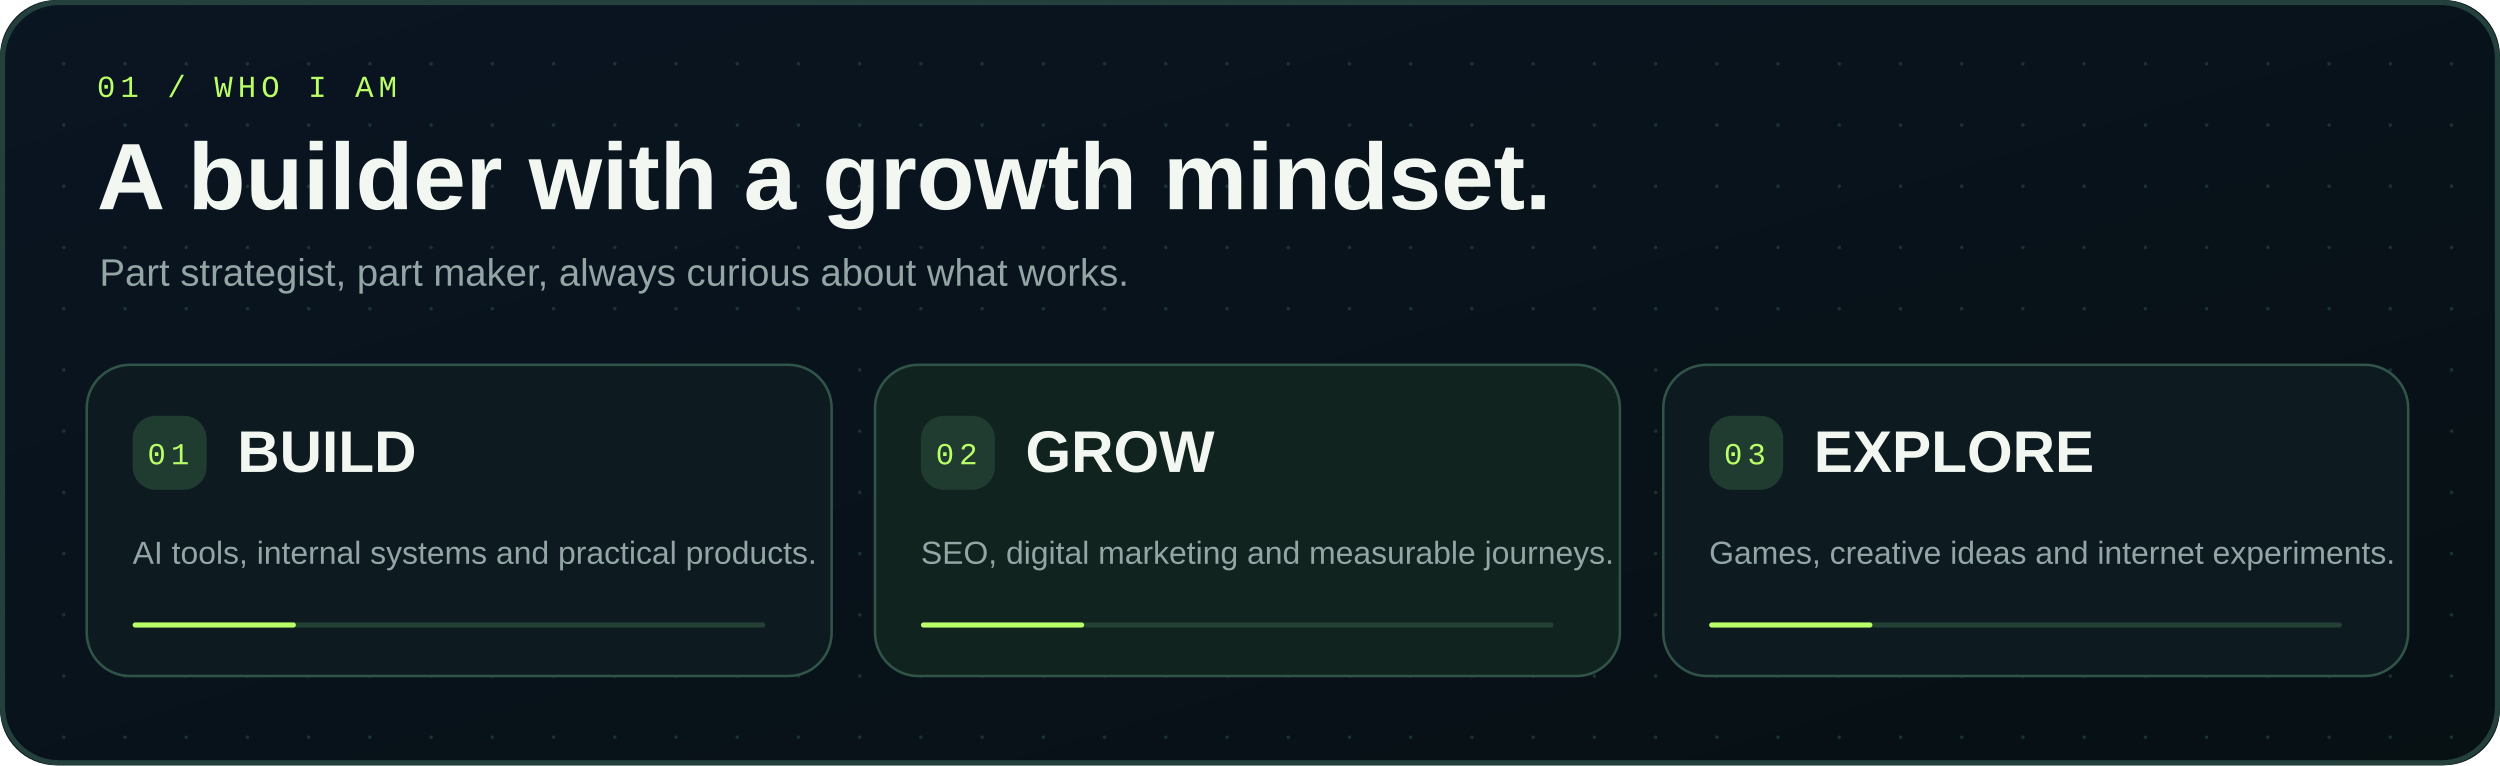
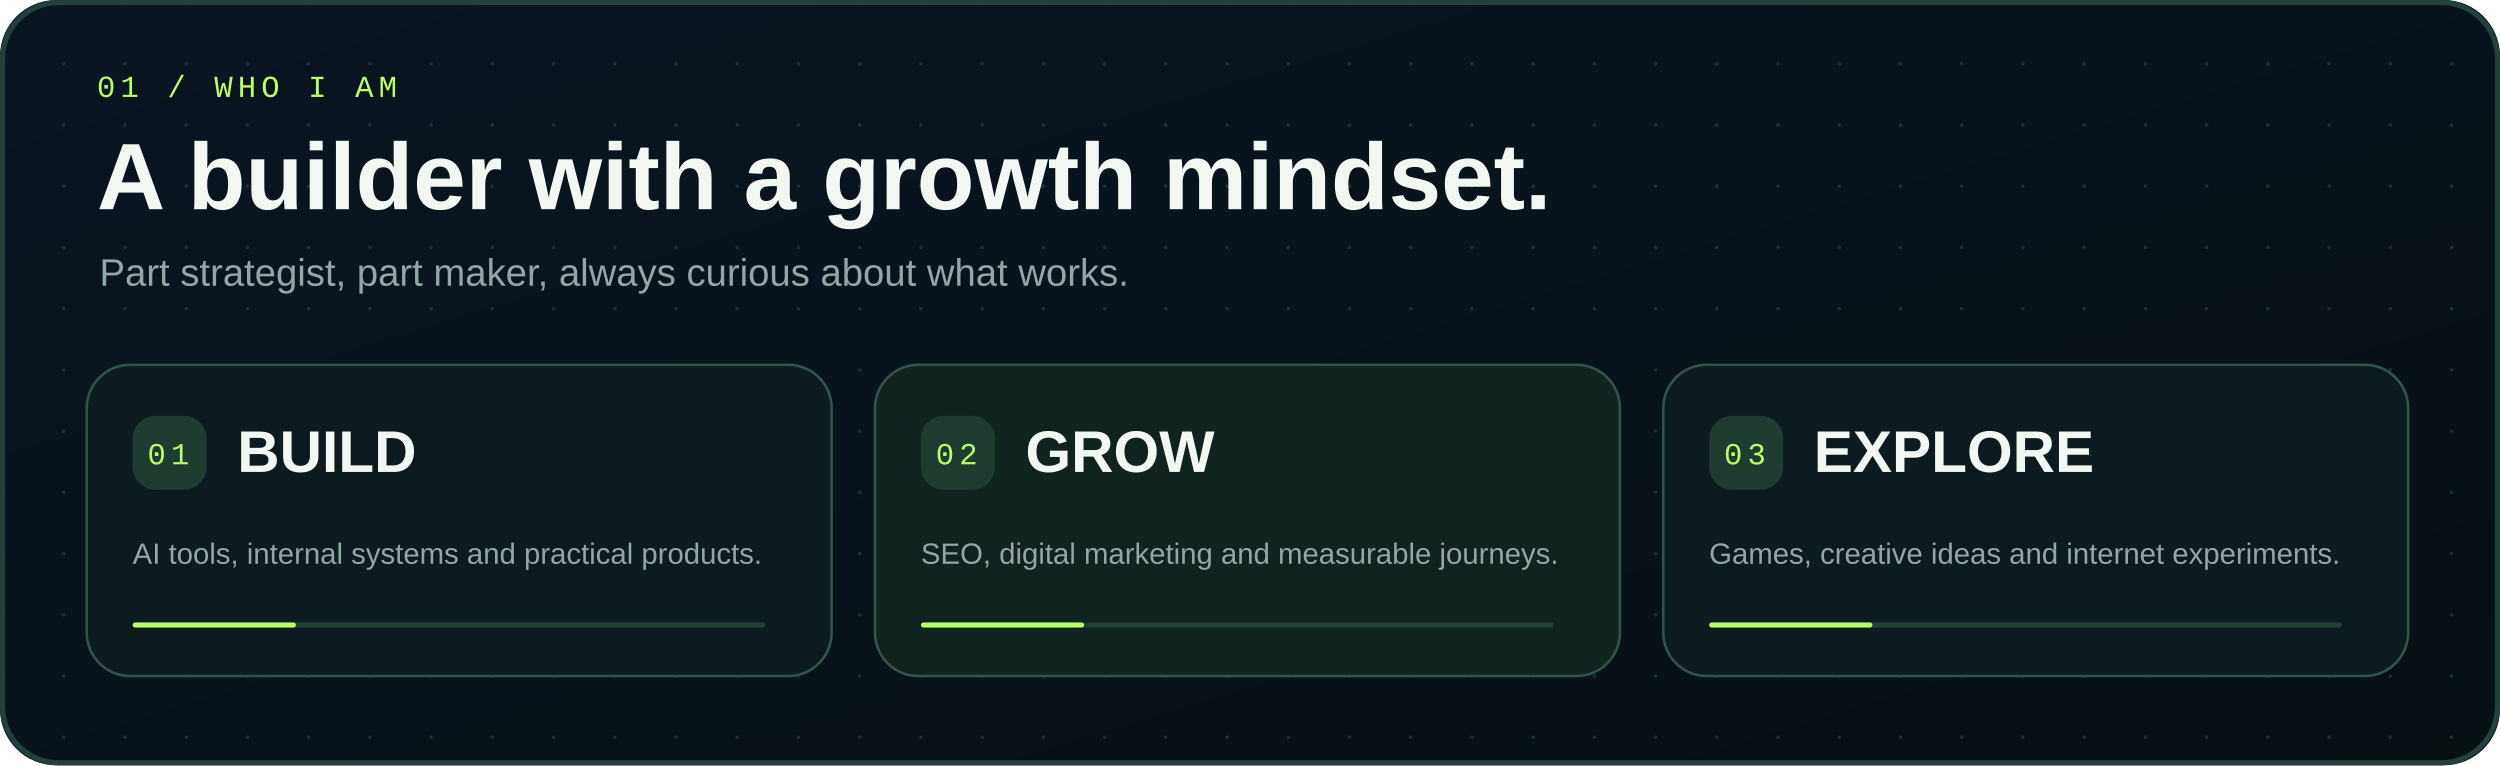
<svg xmlns="http://www.w3.org/2000/svg" width="980" height="300" viewBox="0 0 980 300" role="img" aria-labelledby="t d">
  <defs>
    <linearGradient id="panel" x2="1" y2="1">
      <stop stop-color="#0A1522" />
      <stop offset="1" stop-color="#071013" />
    </linearGradient>
    <linearGradient id="edge" x2="1" y2="0">
      <stop stop-color="#BAFF68" />
      <stop offset=".56" stop-color="#6EF1DF" />
      <stop offset="1" stop-color="#3E777F" />
    </linearGradient>
    <linearGradient id="fade" x1="0" y1="0" x2="0" y2="1">
      <stop stop-color="#071013" stop-opacity="0" />
      <stop offset="1" stop-color="#071013" />
    </linearGradient>
    <pattern id="dots" width="24" height="24" patternUnits="userSpaceOnUse">
      <circle cx="1" cy="1" r=".7" fill="#24433F" opacity=".65" />
    </pattern>
    <clipPath id="frame">
      <rect x="1" y="1" width="978" height="298" rx="22" />
    </clipPath>
  </defs>
  <style>
text{font-family:Arial,Helvetica,sans-serif}
.mono{font-family:'Courier New',monospace;letter-spacing:2px}
.white{fill:#F2F8F1}.mute{fill:#93A5A5}.lime{fill:#BAFF68}.aqua{fill:#6EF1DF}
.fine{stroke:#244039;stroke-width:1;fill:none}
.pulse{animation:pulse 3s ease-in-out infinite}
.rise{animation:rise 1.5s both}
.bob{animation:bob 5s ease-in-out infinite}
.spin{transform-origin:center;animation:spin 36s linear infinite}
.glow{animation:glow 4s ease-in-out infinite}
@keyframes pulse{50%{opacity:.4}}
@keyframes rise{0%{opacity:0;transform:translateY(15px)}100%{opacity:1;transform:translateY(0)}}
@keyframes bob{50%{transform:translateY(-10px)}}
@keyframes spin{100%{transform:rotate(360deg)}}
@keyframes glow{50%{opacity:.55}}
@media(prefers-reduced-motion:reduce){*,*::before,*::after{animation:none!important;transition:none!important}}
</style>
  <rect width="980" height="300" rx="22" fill="url(#panel)" />
  <rect x="1" y="1" width="978" height="298" rx="22" fill="none" stroke="#23403D" stroke-width="2" />
  <g clip-path="url(#frame)">
    <rect width="980" height="300" fill="url(#dots)" />
  </g>
  <text x="38" y="38" class="mono lime" font-size="12">01 / WHO I AM</text>
  <text x="38" y="82" class="white" font-size="37" font-weight="900">A builder with a growth mindset.</text>
  <text x="39" y="112" class="mute" font-size="15">Part strategist, part maker, always curious about what works.</text>
  <rect x="34" y="143" width="292" height="122" rx="17" fill="#0D1B21" stroke="#315448" />
  <rect x="52" y="163" width="29" height="29" rx="9" fill="#203C31" />
  <text x="66" y="182" font-size="12" class="mono lime" text-anchor="middle">01</text>
  <text x="93" y="185" class="white" font-size="23" font-weight="800">BUILD</text>
-   <text x="52" y="221" class="mute" font-size="12.5">AI tools, internal systems and practical products.</text>
+   <text x="52" y="221" class="mute" font-size="11.5">AI tools, internal systems and practical products.</text>
  <rect x="52" y="244" width="248" height="2" rx="1" fill="#244035" />
  <rect x="52" y="244" width="64" height="2" rx="1" fill="#BAFF68">
    <animate attributeName="width" values="45;248;45" dur="4s" repeatCount="indefinite" />
  </rect>
  <rect x="343" y="143" width="292" height="122" rx="17" fill="#10231E" stroke="#315448" />
  <rect x="361" y="163" width="29" height="29" rx="9" fill="#203C31" />
  <text x="375" y="182" font-size="12" class="mono lime" text-anchor="middle">02</text>
  <text x="402" y="185" class="white" font-size="23" font-weight="800">GROW</text>
-   <text x="361" y="221" class="mute" font-size="12.5">SEO, digital marketing and measurable journeys.</text>
+   <text x="361" y="221" class="mute" font-size="11.5">SEO, digital marketing and measurable journeys.</text>
  <rect x="361" y="244" width="248" height="2" rx="1" fill="#244035" />
  <rect x="361" y="244" width="64" height="2" rx="1" fill="#BAFF68">
    <animate attributeName="width" values="45;248;45" dur="5s" repeatCount="indefinite" />
  </rect>
  <rect x="652" y="143" width="292" height="122" rx="17" fill="#0D1B21" stroke="#315448" />
  <rect x="670" y="163" width="29" height="29" rx="9" fill="#203C31" />
  <text x="684" y="182" font-size="12" class="mono lime" text-anchor="middle">03</text>
  <text x="711" y="185" class="white" font-size="23" font-weight="800">EXPLORE</text>
-   <text x="670" y="221" class="mute" font-size="12.5">Games, creative ideas and internet experiments.</text>
+   <text x="670" y="221" class="mute" font-size="11.5">Games, creative ideas and internet experiments.</text>
  <rect x="670" y="244" width="248" height="2" rx="1" fill="#244035" />
  <rect x="670" y="244" width="64" height="2" rx="1" fill="#BAFF68">
    <animate attributeName="width" values="45;248;45" dur="6s" repeatCount="indefinite" />
  </rect>
</svg>
